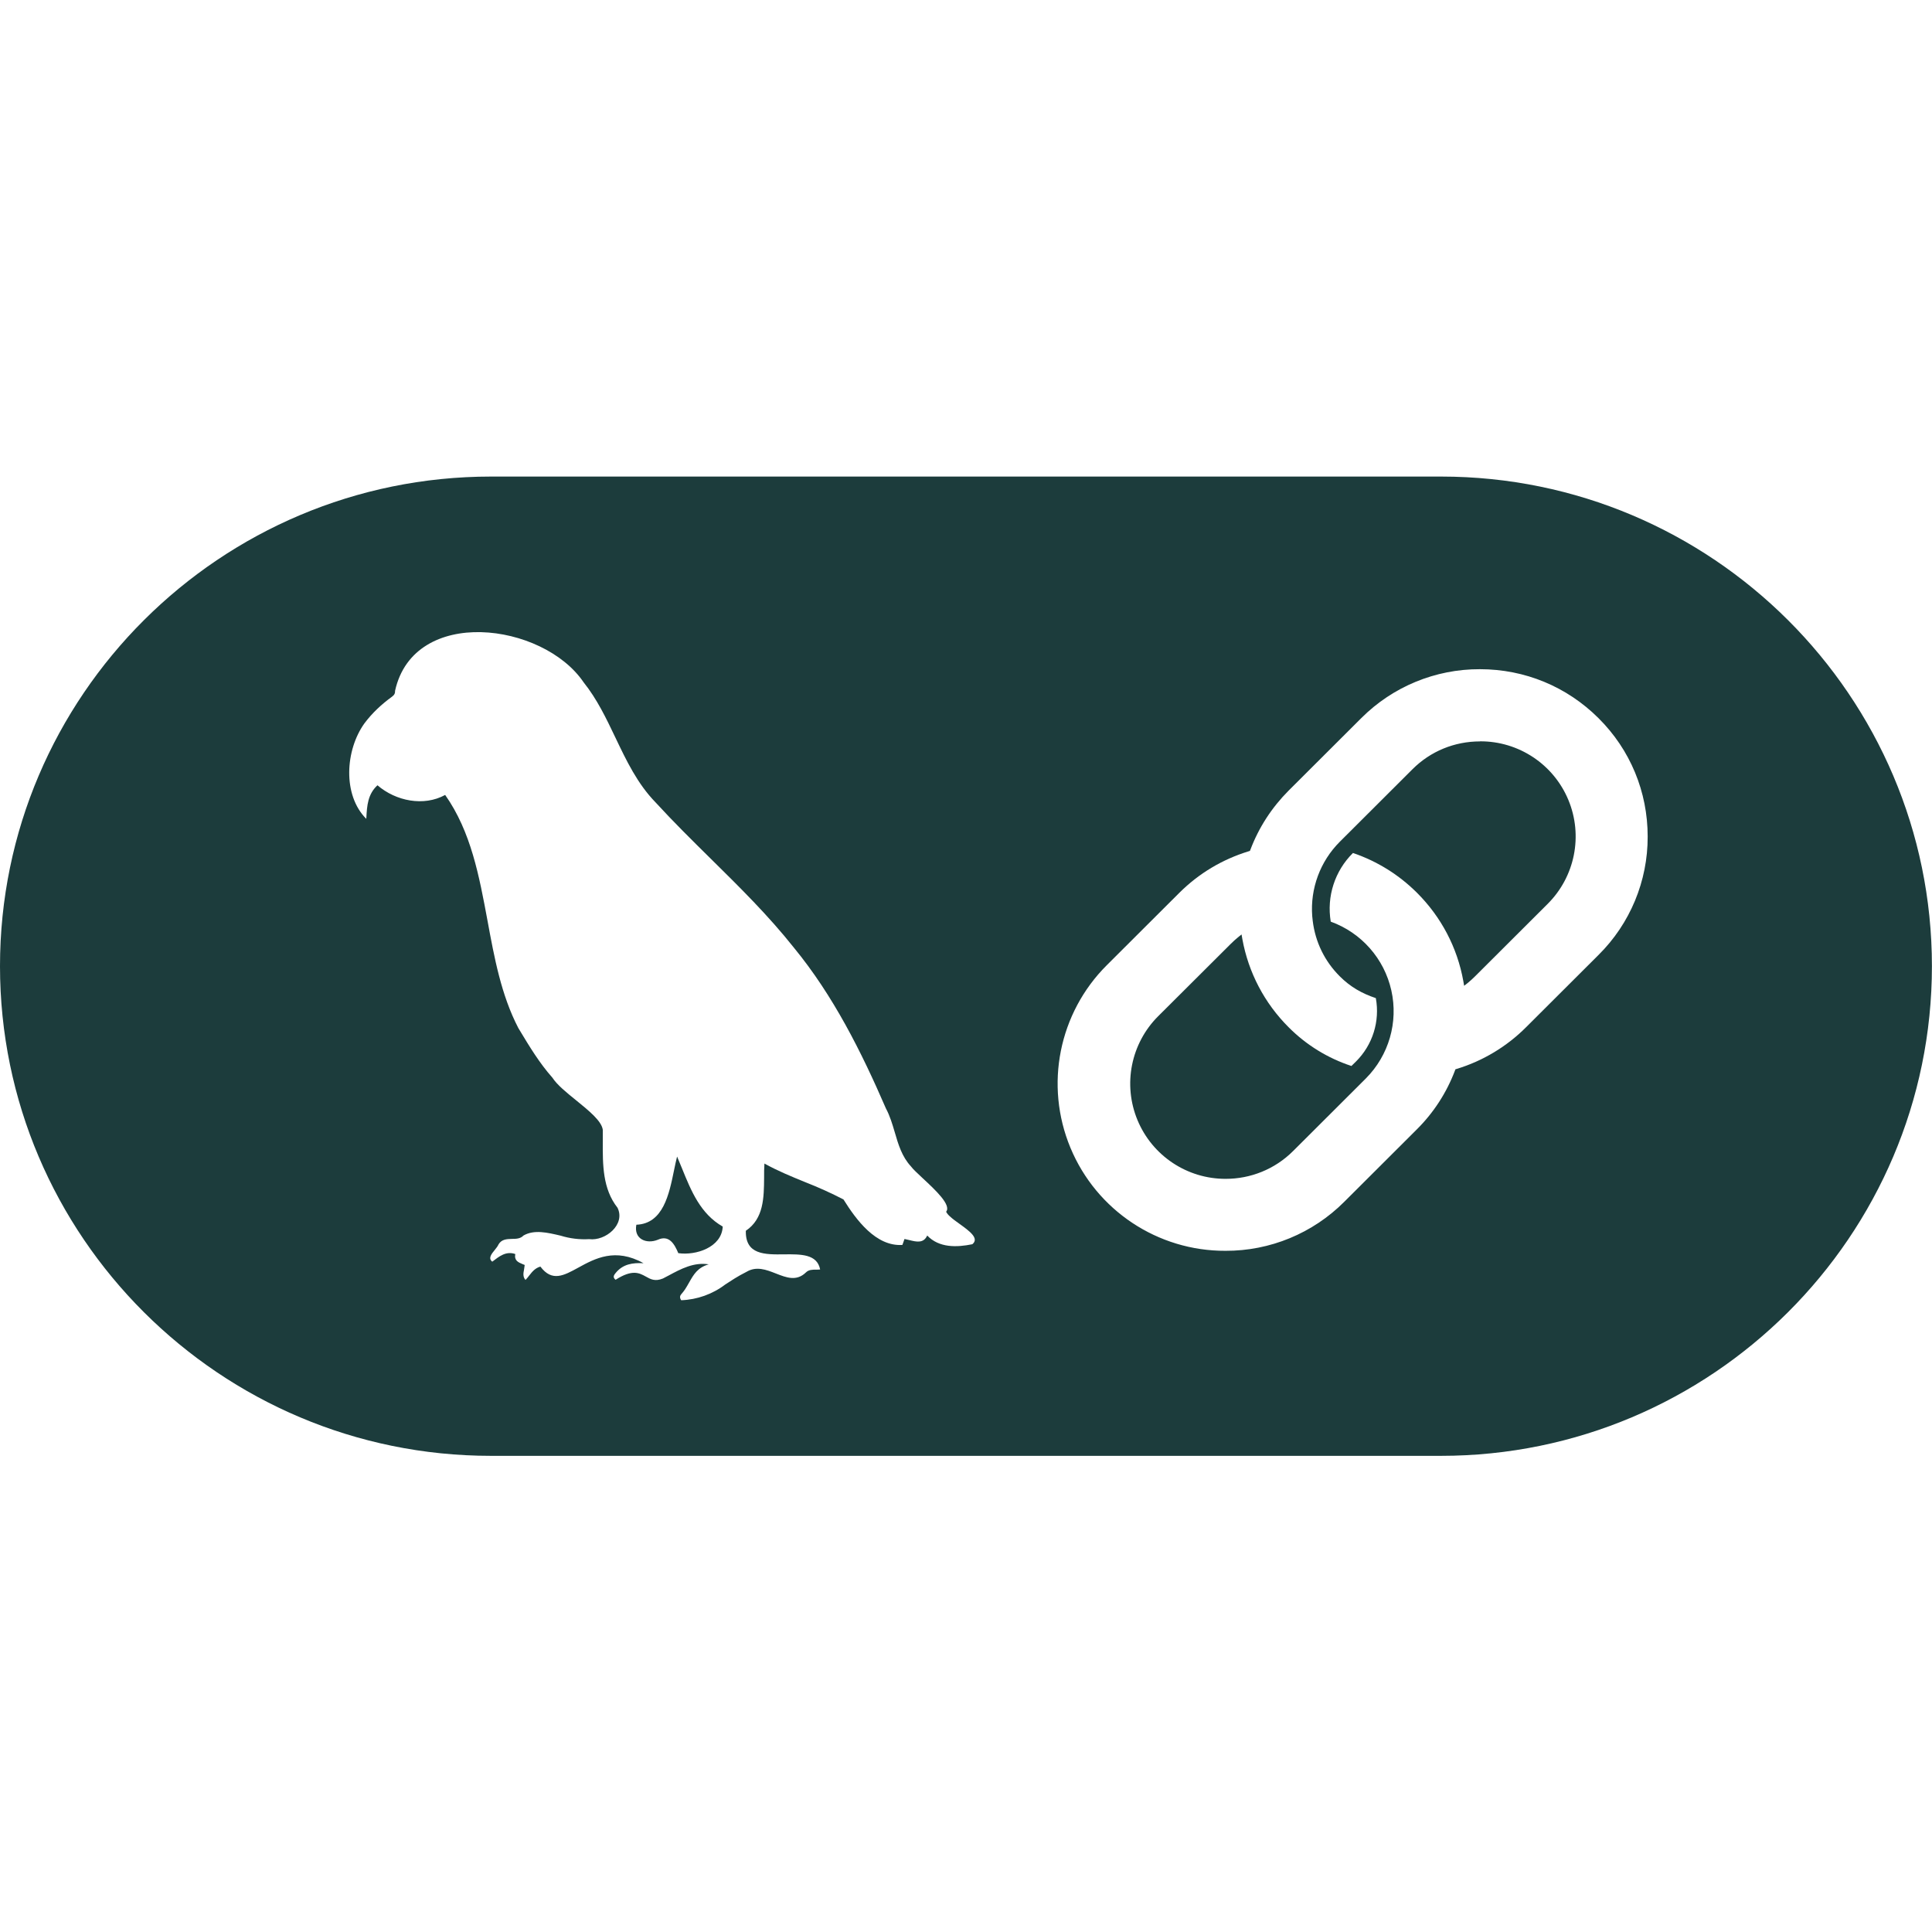
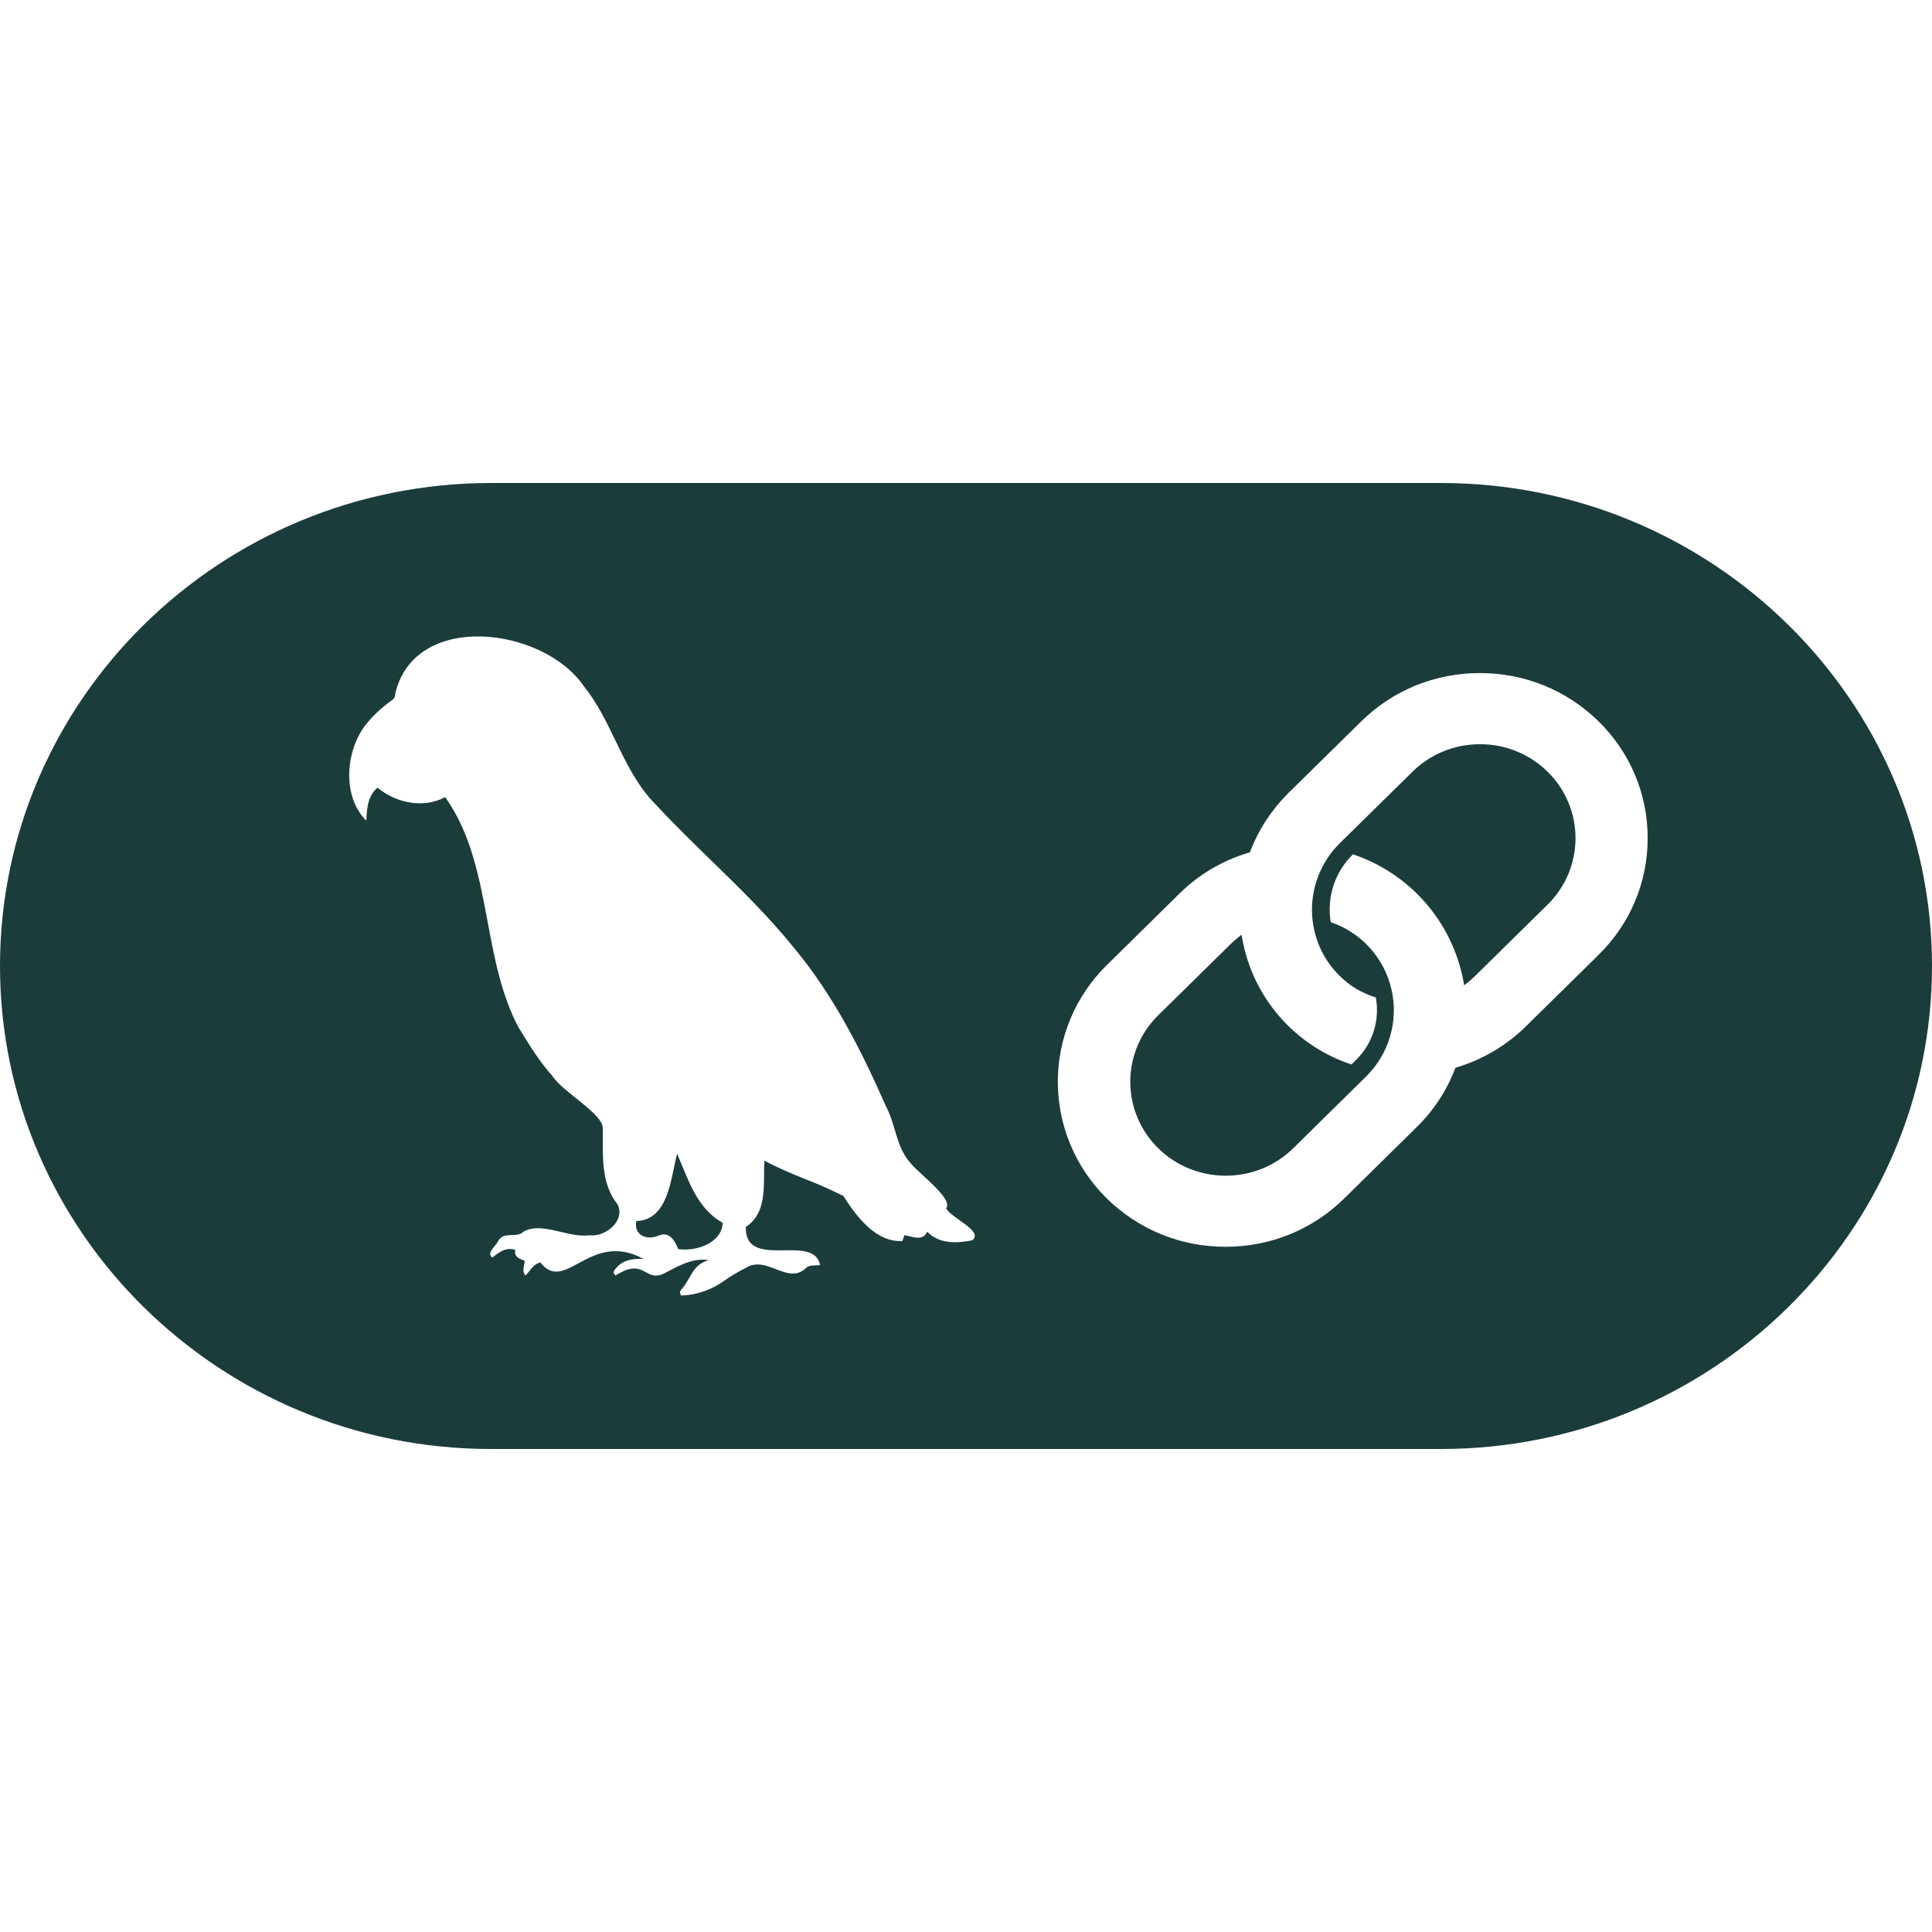
<svg xmlns="http://www.w3.org/2000/svg" height="1em" style="flex:none;line-height:1" viewBox="0 0 24 24" width="1em">
-   <path d="M8.373 14.538c.013-.06.024-.119.038-.171l.061.147c.115.283.229.564.506.723-.012.258-.334.362-.552.33-.048-.115-.115-.23-.255-.166-.143.057-.3-.01-.266-.187.333-.013.407-.377.468-.676zM18.385 9.21c-.318 0-.616.123-.839.346l-.902.9a1.18 1.18 0 00-.343.925l.006.057c.032.265.149.504.337.691.13.13.273.212.447.27a.884.884 0 01-.247.788l-.056.055a1.962 1.962 0 01-.779-.48c-.301-.3-.5-.68-.576-1.096l-.01-.058-.046.037c-.03.025-.06.052-.088.08l-.902.899a1.183 1.183 0 00.84 2.02c.304 0 .607-.116.838-.347l.902-.9a1.183 1.183 0 00-.436-1.948.972.972 0 01.276-.853c.302.103.57.27.796.495.3.3.5.679.575 1.097l.01.058.047-.037c.03-.025.06-.052.088-.08l.902-.9a1.182 1.182 0 00-.84-2.02z" fill="#1C3C3C" />
-   <path clip-rule="evenodd" d="M17.901 5.92H6.1C2.736 5.92 0 8.648 0 12.002c0 3.354 2.736 6.083 6.099 6.083H17.9c3.363 0 6.099-2.729 6.099-6.083S21.264 5.92 17.901 5.92zm-5.821 9.536c-.195.04-.414.047-.562-.108-.045.101-.136.078-.221.057a.755.755 0 00-.061-.014l-.026.074c-.329.022-.575-.313-.732-.565a4.959 4.959 0 00-.473-.214c-.172-.07-.345-.141-.509-.232a2.281 2.281 0 00-.004.175c-.002.248-.004.51-.227.66-.007.299.236.296.476.293.207-.002.41-.005.447.188-.016.002-.033.002-.05.002-.046 0-.092 0-.127.035-.117.113-.242.064-.372.013-.12-.047-.243-.095-.367-.02-.112.056-.191.11-.262.156a.962.962 0 01-.548.196c-.024-.036-.014-.06.006-.081a.58.58 0 00.043-.056c.019-.029.035-.058.051-.086.054-.095.103-.183.242-.223-.185-.029-.344.056-.5.14l-.004.002-.065.034c-.097.04-.154.009-.212-.024-.082-.045-.168-.093-.376.04-.04-.032-.02-.06.002-.086.091-.11.21-.127.345-.12-.351-.196-.604-.058-.81.055-.182.1-.327.179-.471-.013-.065.018-.102.064-.138.11a.612.612 0 01-.047.056c-.035-.039-.027-.084-.018-.13a.792.792 0 00.008-.056l-.027-.011c-.053-.022-.105-.044-.09-.125-.117-.04-.2.03-.286.095-.054-.042-.01-.096.032-.147.019-.024.037-.046.045-.066.038-.066.103-.068.166-.07.054 0 .108-.002.145-.042.133-.076.297-.037.462.002a1 1 0 00.354.043c.203.026.454-.182.352-.39-.186-.236-.184-.536-.183-.824v-.145c-.016-.11-.172-.236-.328-.363-.12-.097-.24-.194-.298-.284-.16-.18-.285-.387-.409-.593l-.015-.025c-.212-.409-.297-.871-.382-1.332-.103-.554-.205-1.106-.526-1.562-.266.146-.612.077-.841-.12-.12.11-.13.252-.138.403l-.001.014c-.297-.297-.26-.856-.023-1.186.097-.13.213-.237.342-.331.03-.022.04-.042.039-.075.235-1.054 1.836-.85 2.342-.104.167.209.281.448.395.687.137.287.273.573.5.806.22.24.452.469.684.698.359.354.718.708 1.032 1.104.49.596.839 1.294 1.144 1.998.05.093.08.195.11.296.044.152.089.303.2.423.026.036.084.089.149.15.156.145.357.332.289.415a.21.21 0 00.05.06c.032.03.074.06.116.09.122.088.25.18.16.253zm7.778-3.594l-.902.9c-.24.24-.537.418-.859.516l-.017.005-.006.016a2.052 2.052 0 01-.474.731l-.902.9a2.073 2.073 0 01-1.474.608 2.077 2.077 0 01-1.474-3.549l.902-.9c.242-.24.531-.413.859-.514l.016-.005.006-.015c.105-.277.265-.523.475-.734l.902-.9a2.073 2.073 0 011.474-.608c.558 0 1.08.216 1.474.609.394.392.61.914.61 1.47a2.06 2.06 0 01-.61 1.47z" fill="#1C3C3C" fill-rule="evenodd" />
+   <path d="M8.373 14.502c.013-.06.024-.118.038-.17l.061.145c.115.28.229.557.506.714-.012.254-.334.357-.552.326-.048-.114-.115-.228-.255-.164-.143.056-.3-.01-.266-.185.333-.012.407-.371.468-.666zM18.385 9.245c-.318 0-.616.122-.839.342l-.902.887c-.243.24-.368.572-.343.913l.006.056c.032.262.149.498.337.682.13.128.273.21.447.266a.866.866 0 01-.247.777l-.056.055a2.022 2.022 0 01-1.355-1.555l-.01-.057-.046.037c-.03.024-.06.05-.088.078l-.902.887a1.156 1.156 0 000 1.65c.231.228.535.342.84.342.304 0 .607-.114.838-.341l.902-.888a1.156 1.156 0 00-.436-1.921.953.953 0 01.276-.842 2.062 2.062 0 011.371 1.57l.01.057.047-.037c.03-.024.06-.05.088-.078l.902-.888a1.155 1.155 0 000-1.65 1.188 1.188 0 00-.84-.342z" fill="#1C3C3C" />
+   <path clip-rule="evenodd" d="M17.901 6H6.1C2.736 6 0 8.692 0 12s2.736 6 6.099 6H17.9C21.264 18 24 15.308 24 12s-2.736-6-6.099-6zm-5.821 9.407c-.195.04-.414.047-.562-.106-.045.1-.136.077-.221.056a.797.797 0 00-.061-.014c-.01.025-.017.048-.026.073-.329.021-.575-.309-.732-.558a4.991 4.991 0 00-.473-.21c-.172-.07-.345-.14-.509-.23a2.218 2.218 0 00-.004.173c-.002.244-.004.503-.227.651-.007.295.236.292.476.29.207-.003.41-.005.447.184a.485.485 0 01-.05.003c-.046 0-.092 0-.127.034-.117.111-.242.063-.372.013-.12-.046-.243-.094-.367-.02a2.318 2.318 0 00-.262.154.97.97 0 01-.548.194c-.024-.036-.014-.059.006-.08a.562.562 0 00.043-.056c.019-.028.035-.057.051-.084.054-.095.103-.18.242-.22-.185-.029-.344.055-.5.137l-.004.002a4.21 4.21 0 01-.065.034c-.097.04-.154.009-.212-.023-.082-.045-.168-.092-.376.04-.04-.032-.02-.061.002-.086.091-.109.21-.125.345-.119-.351-.193-.604-.056-.81.055-.182.098-.327.176-.471-.012-.065.017-.102.063-.138.108-.015.02-.03.038-.047.055-.035-.039-.027-.083-.018-.128l.005-.026a.242.242 0 00.003-.03l-.027-.01c-.053-.022-.105-.044-.09-.124-.117-.04-.2.03-.286.094-.054-.041-.01-.095.032-.145a.279.279 0 00.045-.065c.038-.065.103-.067.166-.069.054-.001.108-.003.145-.042.133-.075.297-.036.462.003.121.028.242.057.354.042.203.025.454-.18.352-.385-.186-.233-.184-.528-.183-.813v-.143c-.016-.108-.172-.233-.328-.358-.12-.095-.24-.191-.298-.28-.16-.177-.285-.382-.409-.585l-.015-.024c-.212-.404-.297-.86-.382-1.315-.103-.546-.205-1.09-.526-1.54-.266.144-.612.075-.841-.118-.12.107-.13.247-.138.396l-.001.014c-.297-.292-.26-.844-.023-1.17.097-.128.213-.233.342-.326.03-.021.04-.042.039-.074.235-1.04 1.836-.839 2.342-.103.167.206.281.442.395.678.137.283.273.566.5.795.22.237.452.463.684.689.359.35.718.699 1.032 1.089.49.587.839 1.276 1.144 1.97.05.092.08.193.11.293.044.15.089.299.2.417.026.035.084.088.149.148.156.143.357.328.289.409.009.019.027.04.05.06.032.028.074.058.116.088.122.087.25.178.16.25zm7.778-3.545l-.902.887c-.24.237-.537.413-.859.51l-.017.005-.006.015A2.021 2.021 0 0117.6 14l-.902.888c-.393.387-.916.6-1.474.6-.557 0-1.08-.213-1.474-.6a2.03 2.03 0 010-2.9l.902-.888c.242-.238.531-.409.859-.508l.016-.004.006-.016c.105-.272.265-.516.475-.724l.902-.887c.393-.387.917-.6 1.474-.6.558 0 1.08.213 1.474.6.394.387.61.902.61 1.45 0 .549-.216 1.064-.61 1.45v.001z" fill="#1C3C3C" fill-rule="evenodd" />
</svg>
